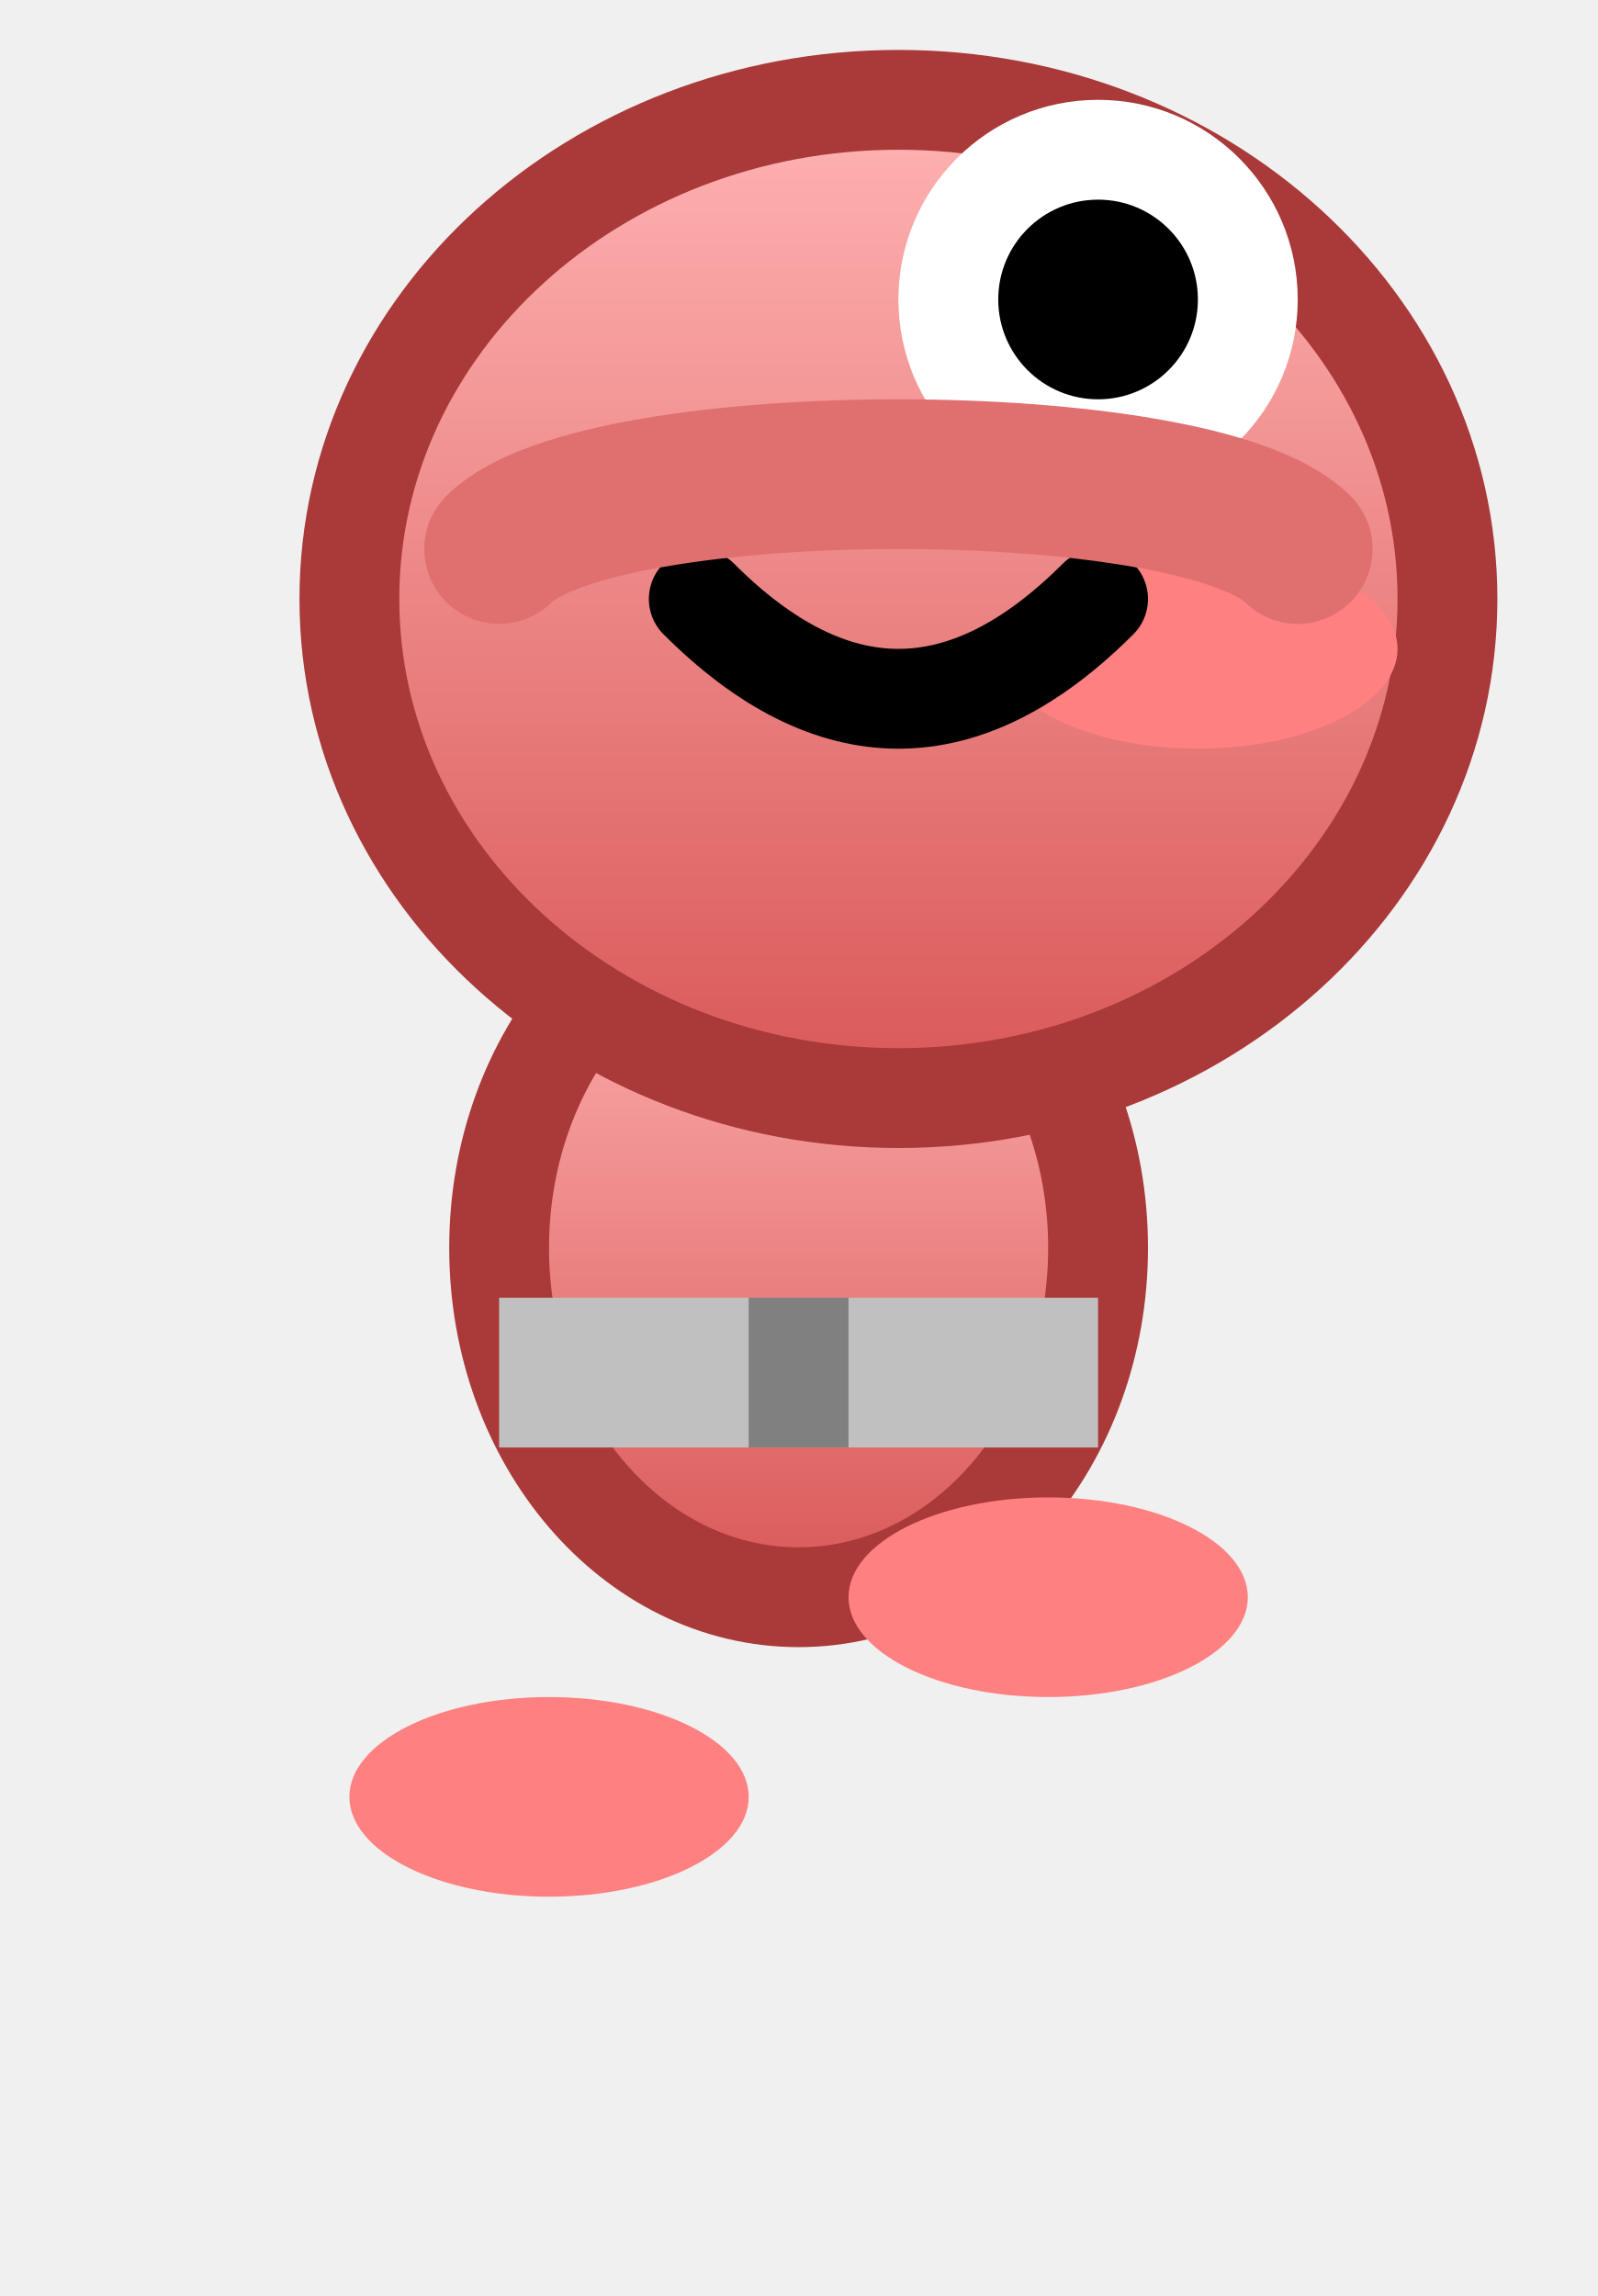
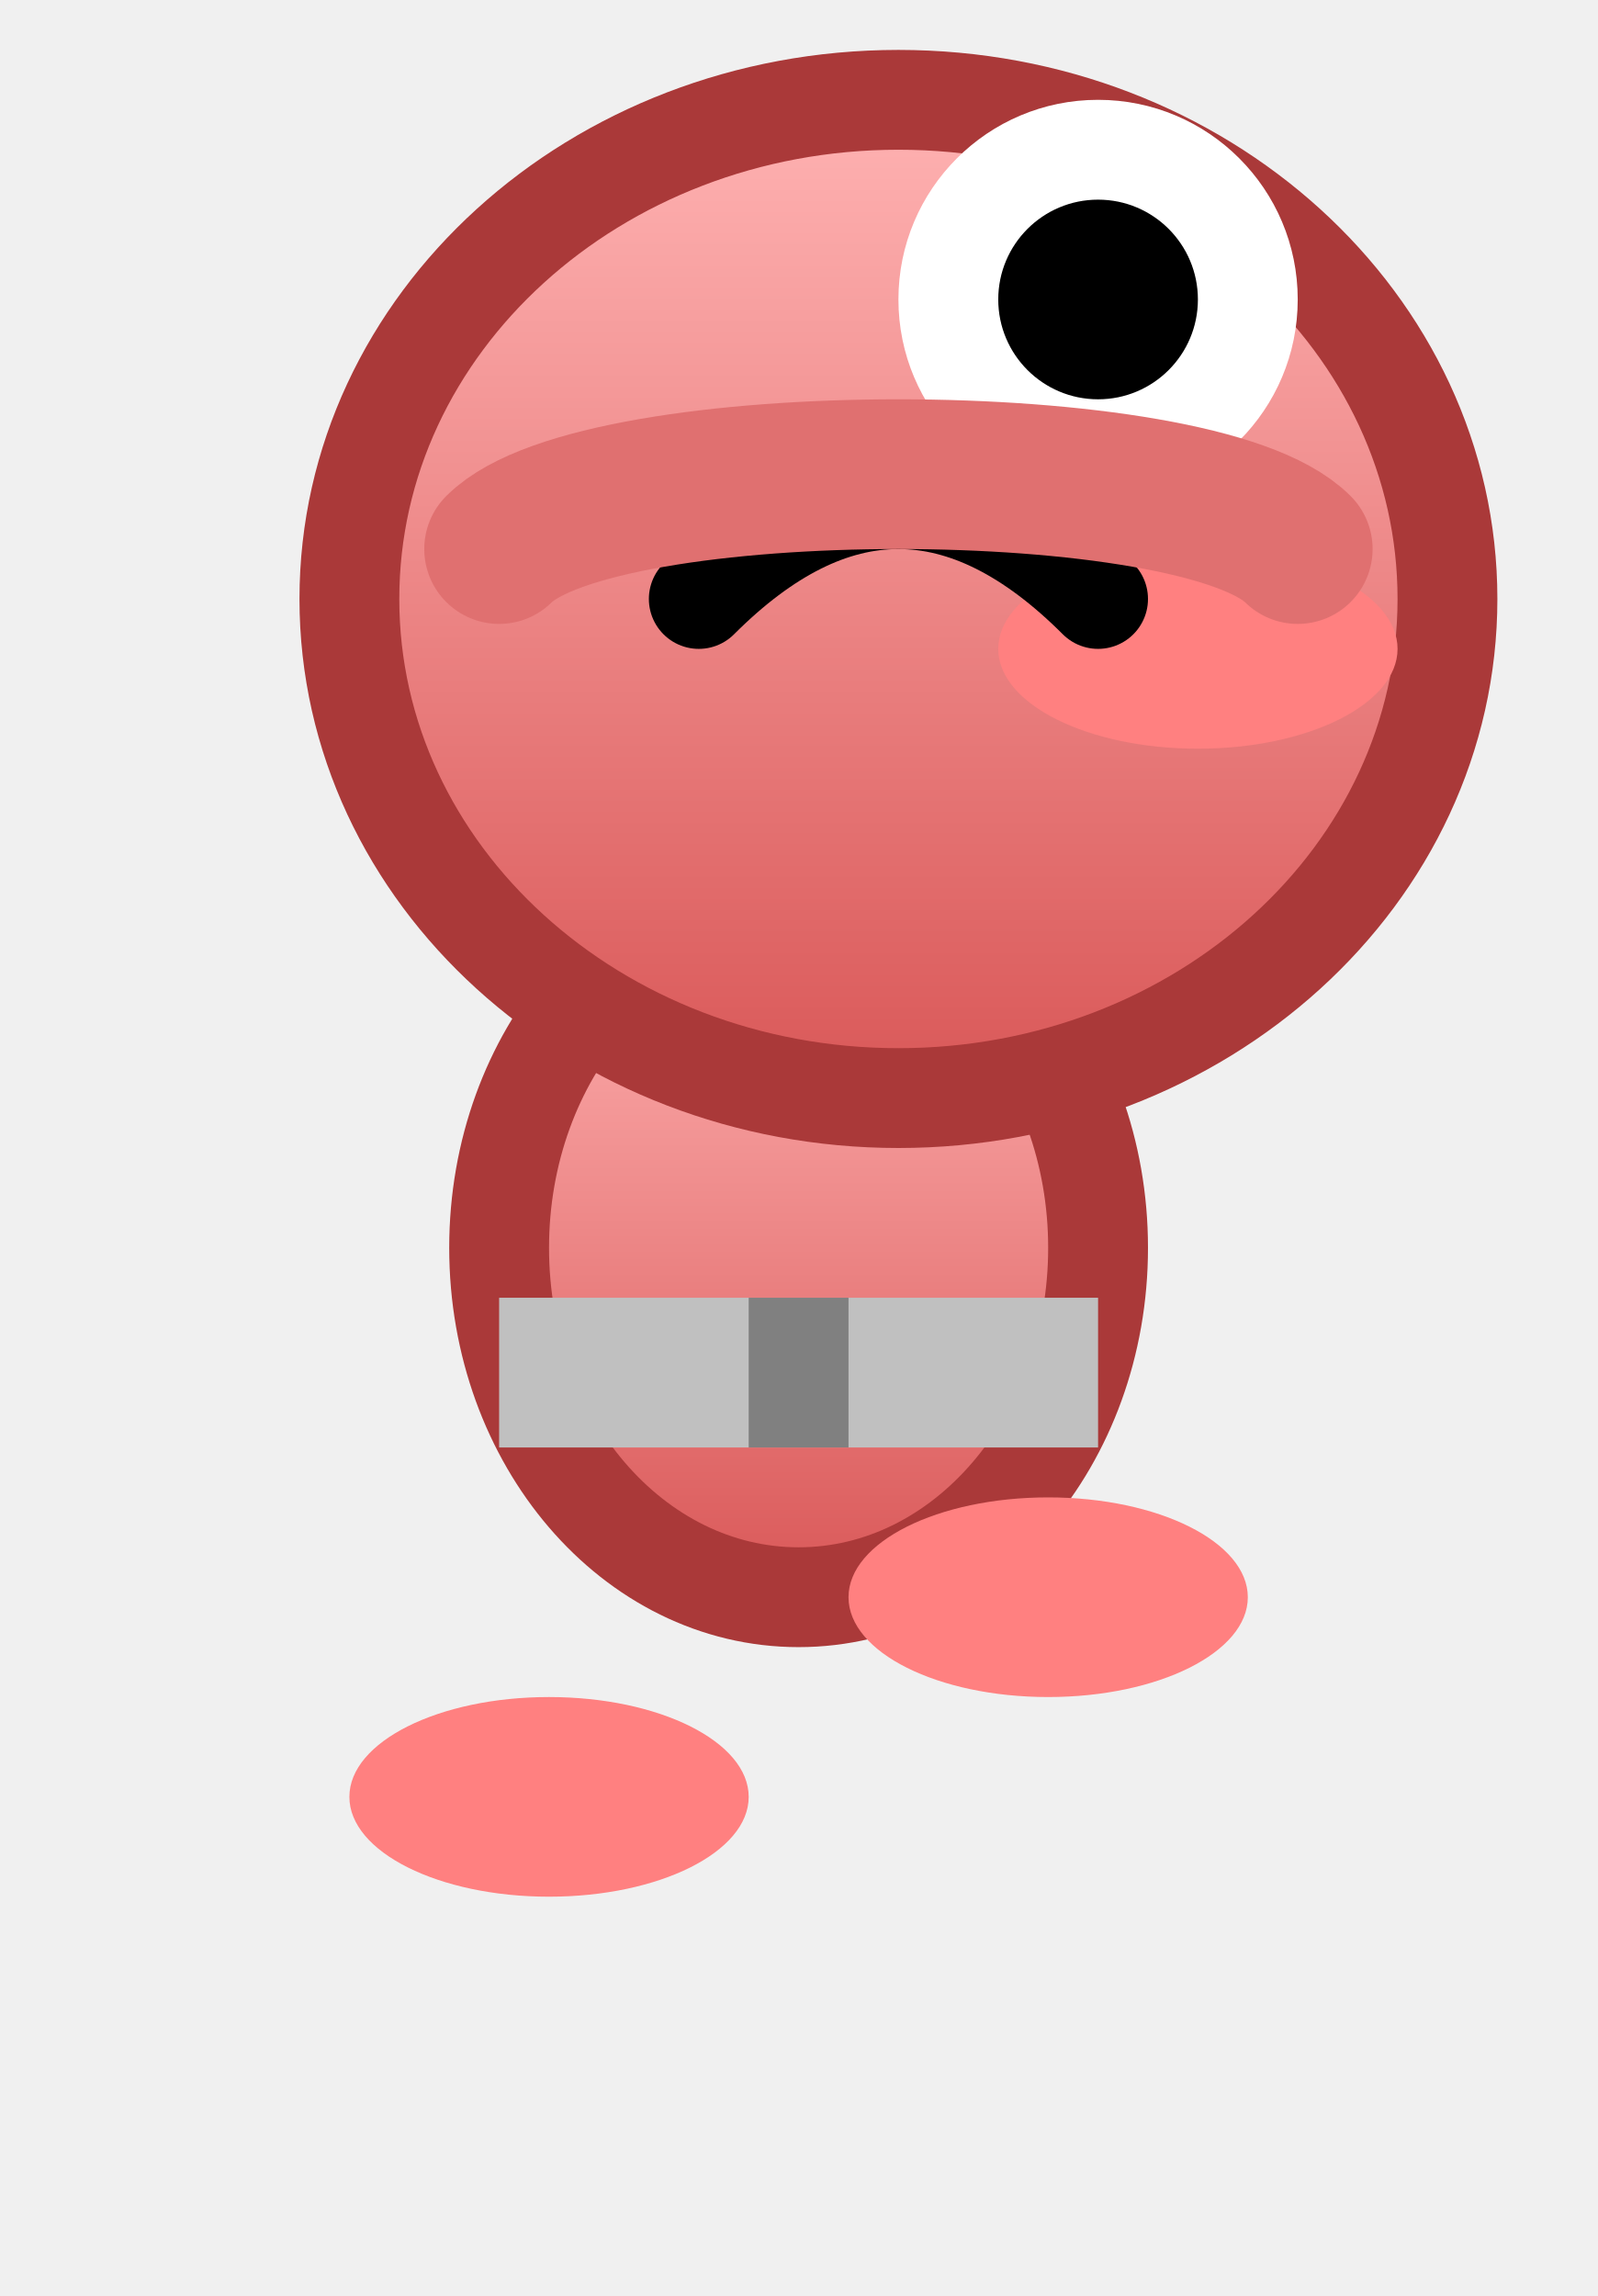
<svg xmlns="http://www.w3.org/2000/svg" width="32" height="46">
  <defs>
    <linearGradient id="frogBody" x1="0" y1="0" x2="0" y2="1">
      <stop offset="0%" stop-color="#ffb3b3" />
      <stop offset="100%" stop-color="#d95757" />
    </linearGradient>
  </defs>
  <ellipse cx="16" cy="25" rx="6" ry="7" fill="url(#frogBody)" stroke="#aa3939" stroke-width="2" />
  <rect x="10" y="26" width="12" height="3" fill="#c0c0c0" />
  <rect x="15" y="26" width="2" height="3" fill="#808080" />
  <ellipse cx="11" cy="36" rx="4" ry="2" fill="#ff8080" />
  <ellipse cx="21" cy="32" rx="4" ry="2" fill="#ff8080" />
  <ellipse cx="18" cy="12" rx="11" ry="10" fill="url(#frogBody)" stroke="#aa3939" stroke-width="2" />
  <ellipse cx="24" cy="13" rx="4" ry="2" fill="#ff8080" />
  <circle cx="22" cy="6" r="4" fill="#ffffff" />
  <circle cx="22" cy="6" r="2" fill="#000000" />
-   <path d="M14 12 Q18 16 22 12" stroke="#000000" stroke-width="2" fill="none" stroke-linecap="round" />
+   <path d="M14 12 Q18 8 22 12" stroke="#000000" stroke-width="2" fill="none" stroke-linecap="round" />
  <path d="M10 11 C12 9, 24 9, 26 11" stroke="#e07070" stroke-width="3" fill="none" stroke-linecap="round" />
</svg>
